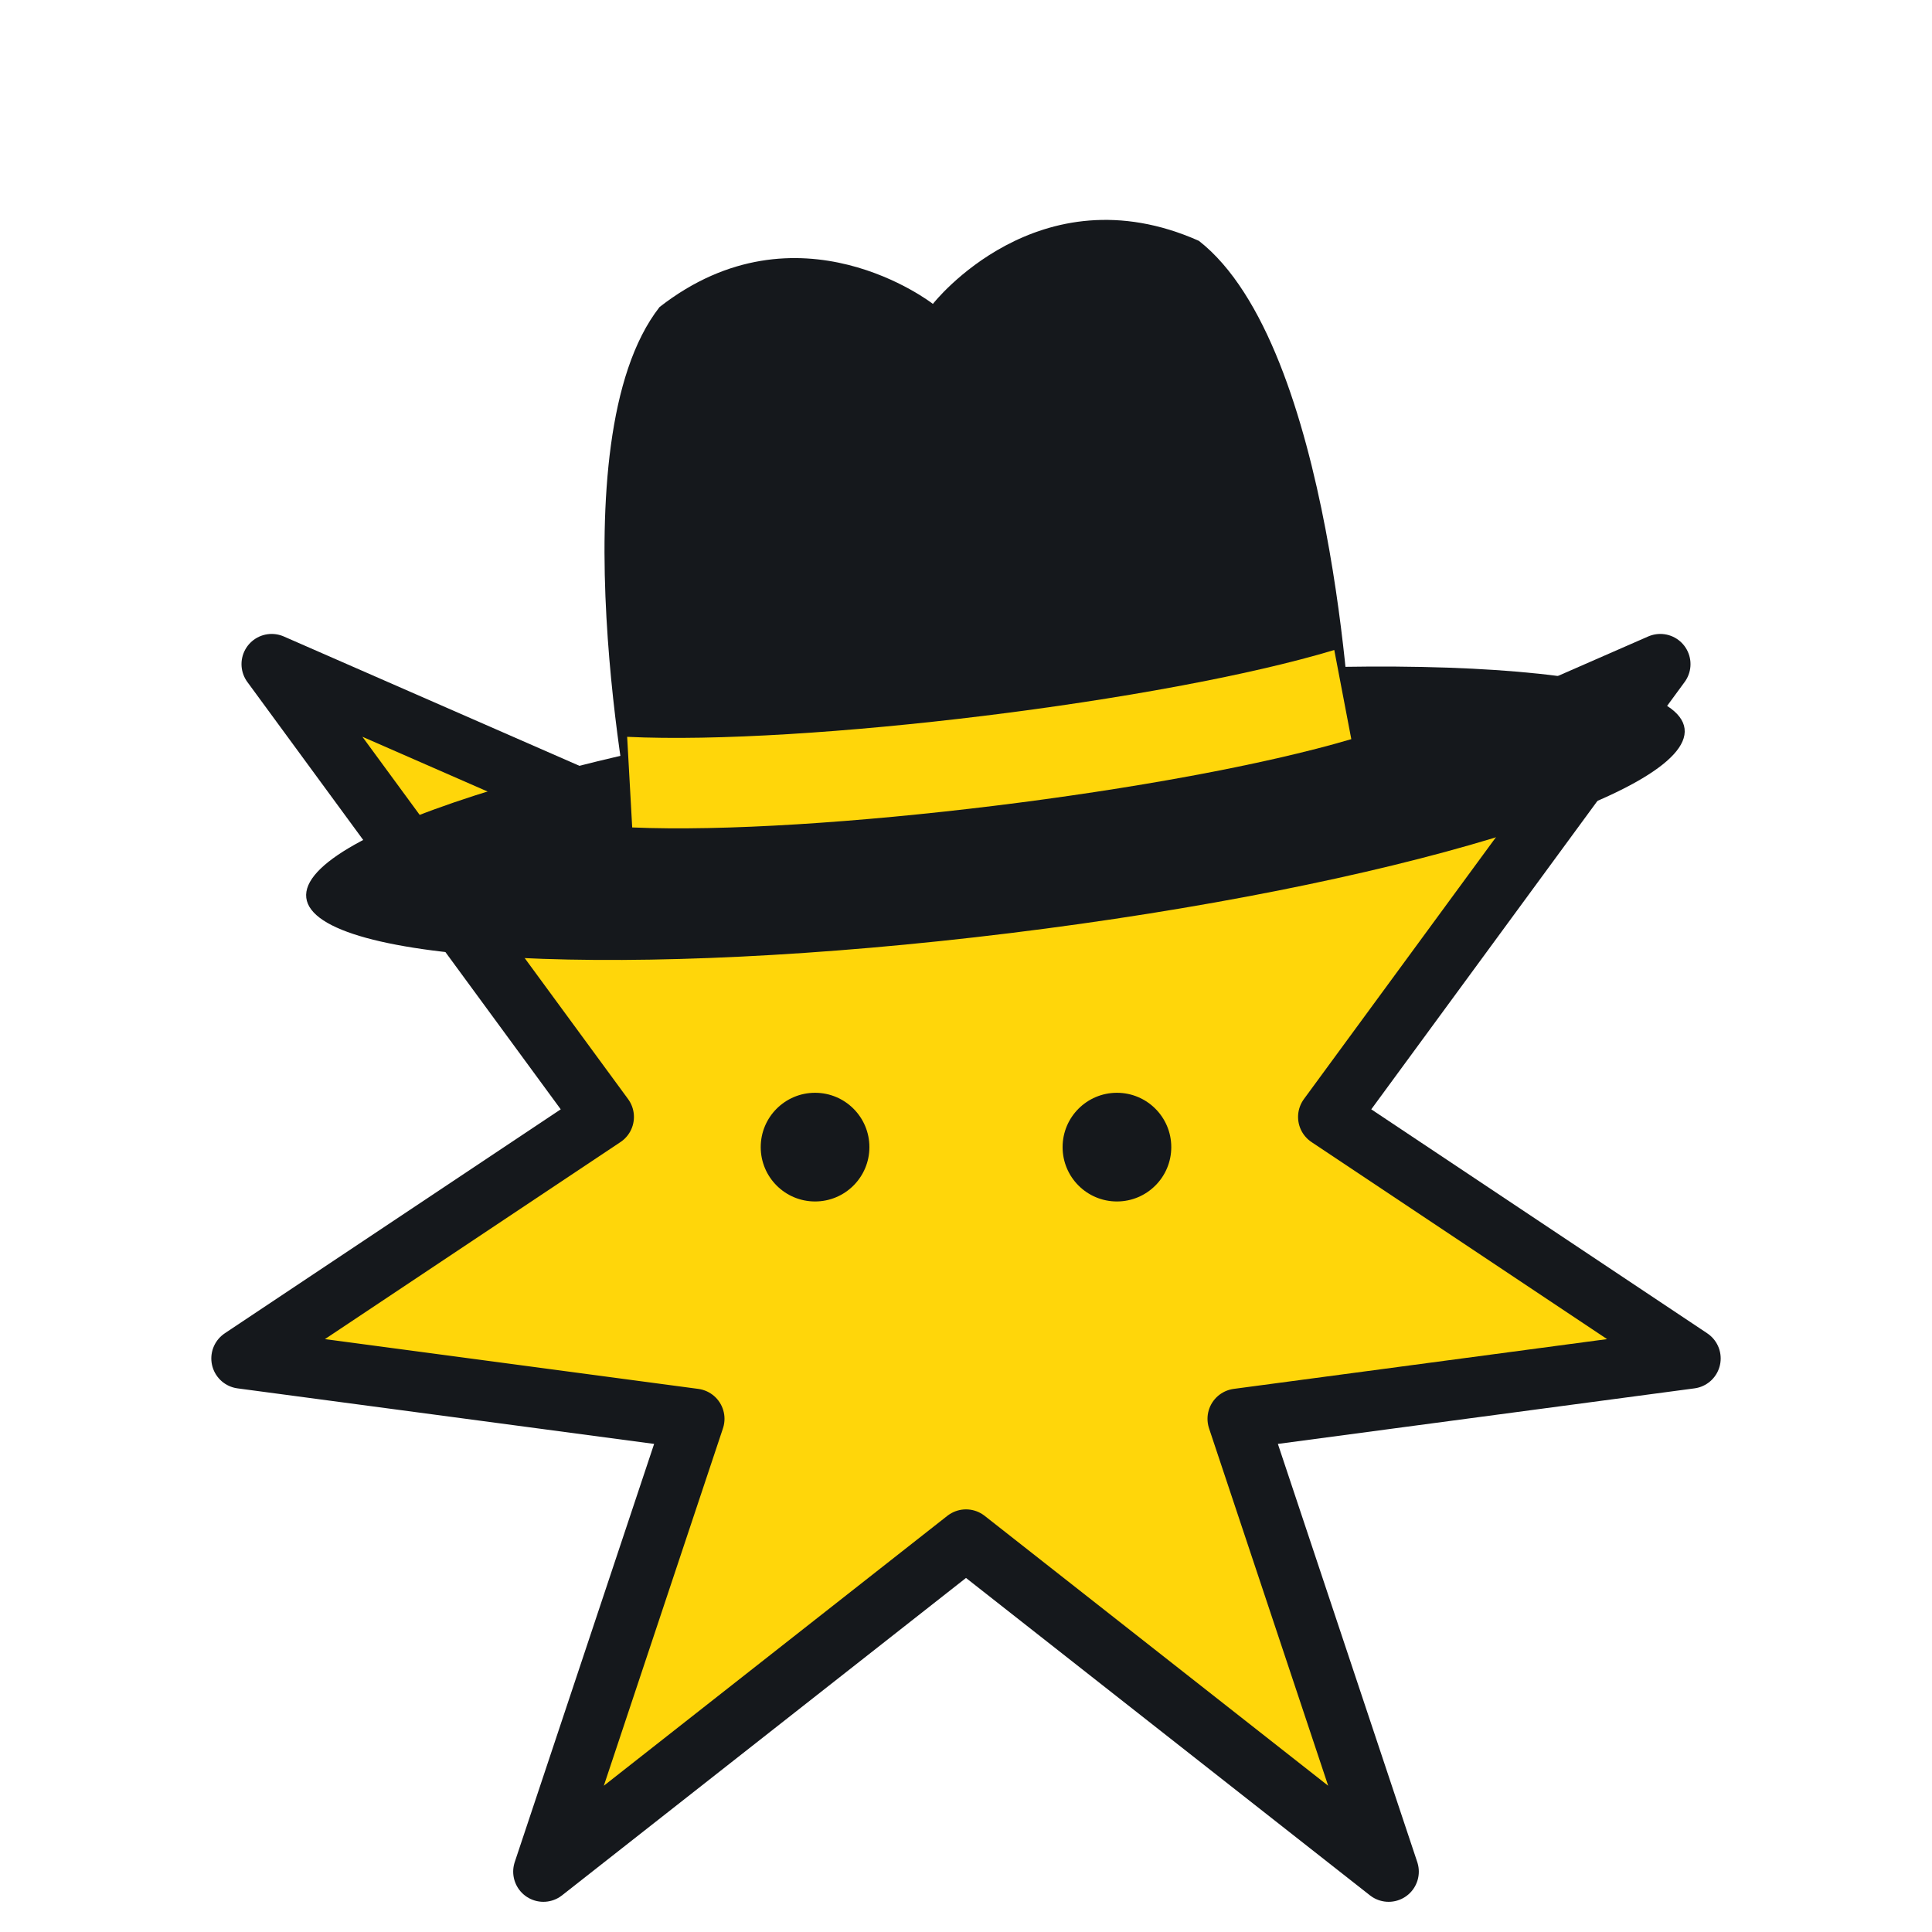
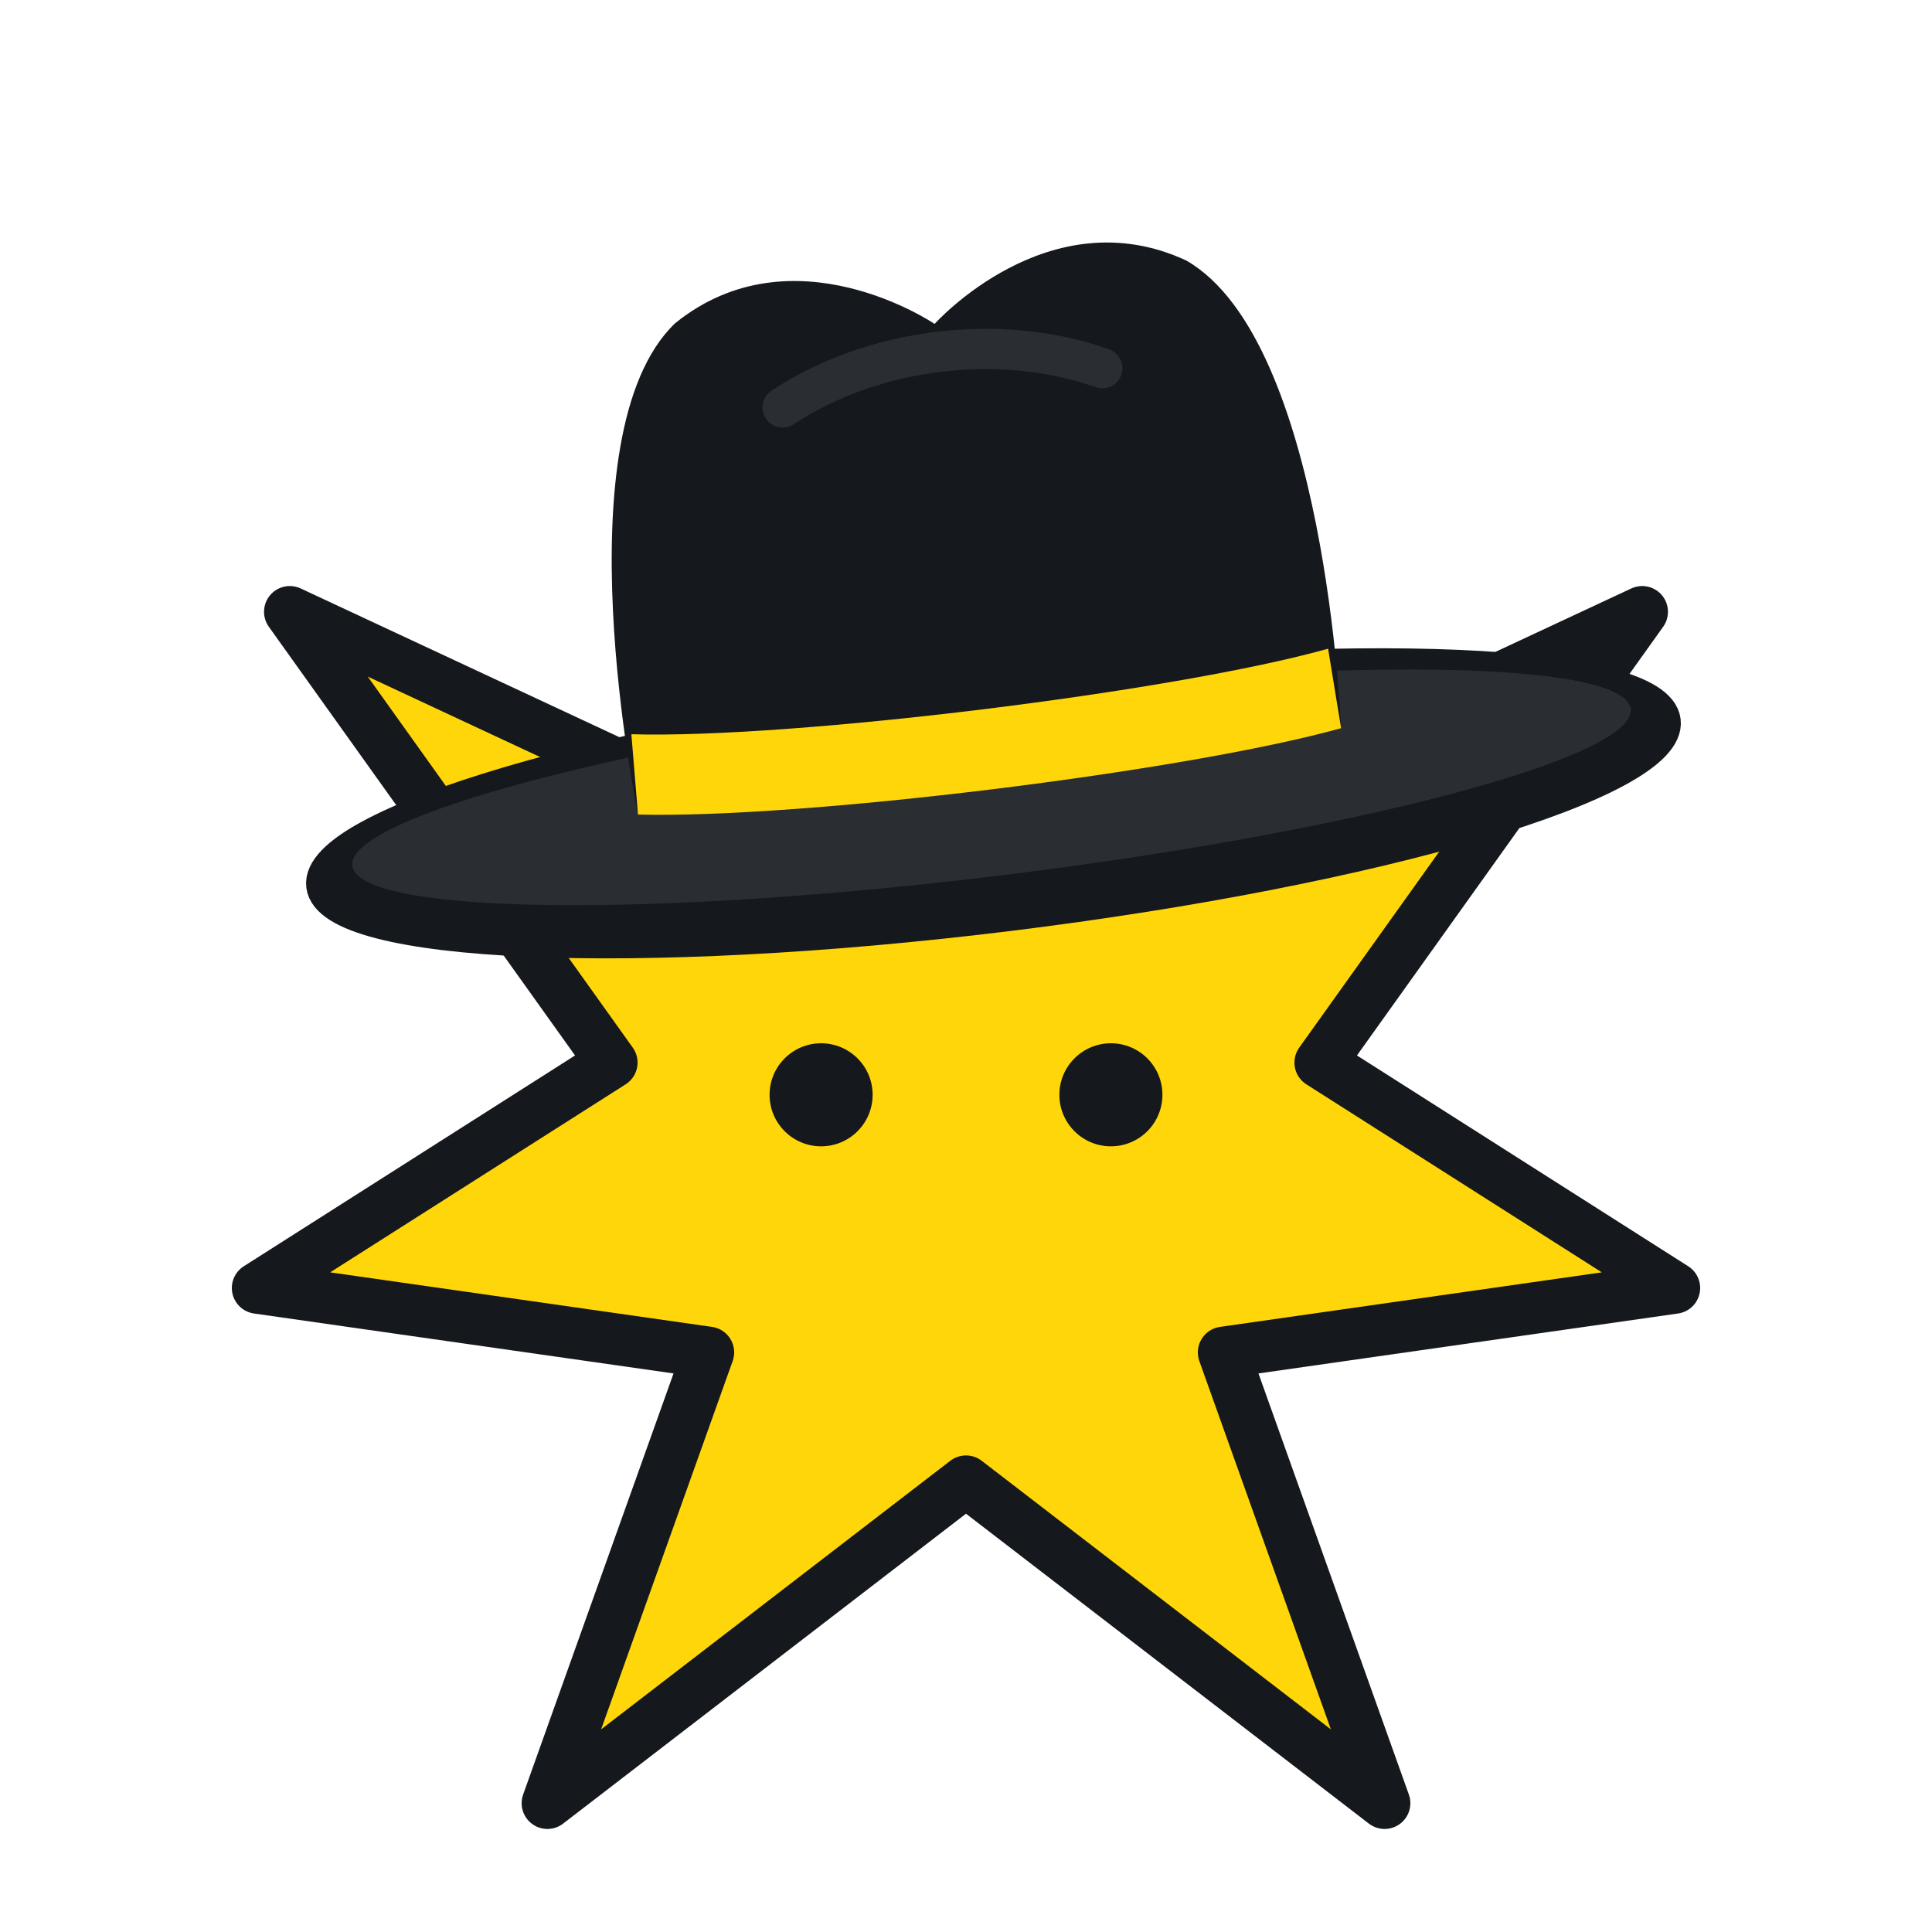
- <svg xmlns="http://www.w3.org/2000/svg" viewBox="0 0 64 64" width="64" height="64" fill="none">
-   <g transform="translate(32, 38)">
-     <polygon points="       0,-24 7,-9 23,-16 12,-1       24,7 9,9 14,24 0,13       -14,24 -9,9 -24,7 -12,-1       -23,-16 -7,-9     " fill="#ffd60a" stroke="#15181c" stroke-width="2" stroke-linejoin="round" />
-     <circle cx="-5" cy="0" r="1.8" fill="#15181c" />
-     <circle cx="5" cy="0" r="1.8" fill="#15181c" />
+ <svg xmlns="http://www.w3.org/2000/svg" viewBox="0 0 120 120" width="120" height="120" fill="none" role="img" aria-label="Whodunit Mascot">
+   <g transform="translate(60, 68)">
+     <polygon points="       0,-44 12,-16 42,-30 22,-2       44,12 16,16 26,44 0,24       -26,44 -16,16 -44,12 -22,-2       -42,-30 -12,-16     " fill="#ffd60a" stroke="#15181c" stroke-width="3.2" stroke-linejoin="round" stroke-linecap="round" />
+     <circle cx="-9" cy="0" r="3.2" fill="#15181c" />
+     <circle cx="9" cy="0" r="3.2" fill="#15181c" />
  </g>
-   <g transform="translate(32, 19) rotate(-7)">
-     <ellipse cx="0" cy="8" rx="23" ry="4" fill="#15181c" />
-     <path d="M-12,7 C-12,7 -13,-6 -9,-10 C-4,-13 0,-9 0,-9 C0,-9 4,-13 9,-10 C13,-6 12,7 12,7 Z" fill="#15181c" />
-     <path d="M-11.8,4 C-6,5 6,5 11.8,4 L12,7 C6,8 -6,8 -12,7 Z" fill="#ffd60a" />
+   <g transform="translate(60, 36) rotate(-7)">
+     <ellipse cx="0" cy="14" rx="42" ry="7" fill="#15181c" stroke="#15181c" stroke-width="2" />
+     <ellipse cx="0" cy="13" rx="40" ry="5.5" fill="#2a2e33" />
+     <path d="M-22,12 C-22,12 -24,-12 -16,-18 C-8,-23 0,-16 0,-16 C0,-16 8,-23 16,-18 C24,-12 22,12 22,12 Z" fill="#15181c" />
+     <path d="M-10,-12 C-4,-15 4,-15 10,-12" stroke="#2a2e33" stroke-width="2.5" stroke-linecap="round" />
+     <path d="M-21.8,7 C-12,8.5 12,8.5 21.8,7 L22,12 C12,13.5 -12,13.5 -22,12 Z" fill="#ffd60a" />
  </g>
</svg>
